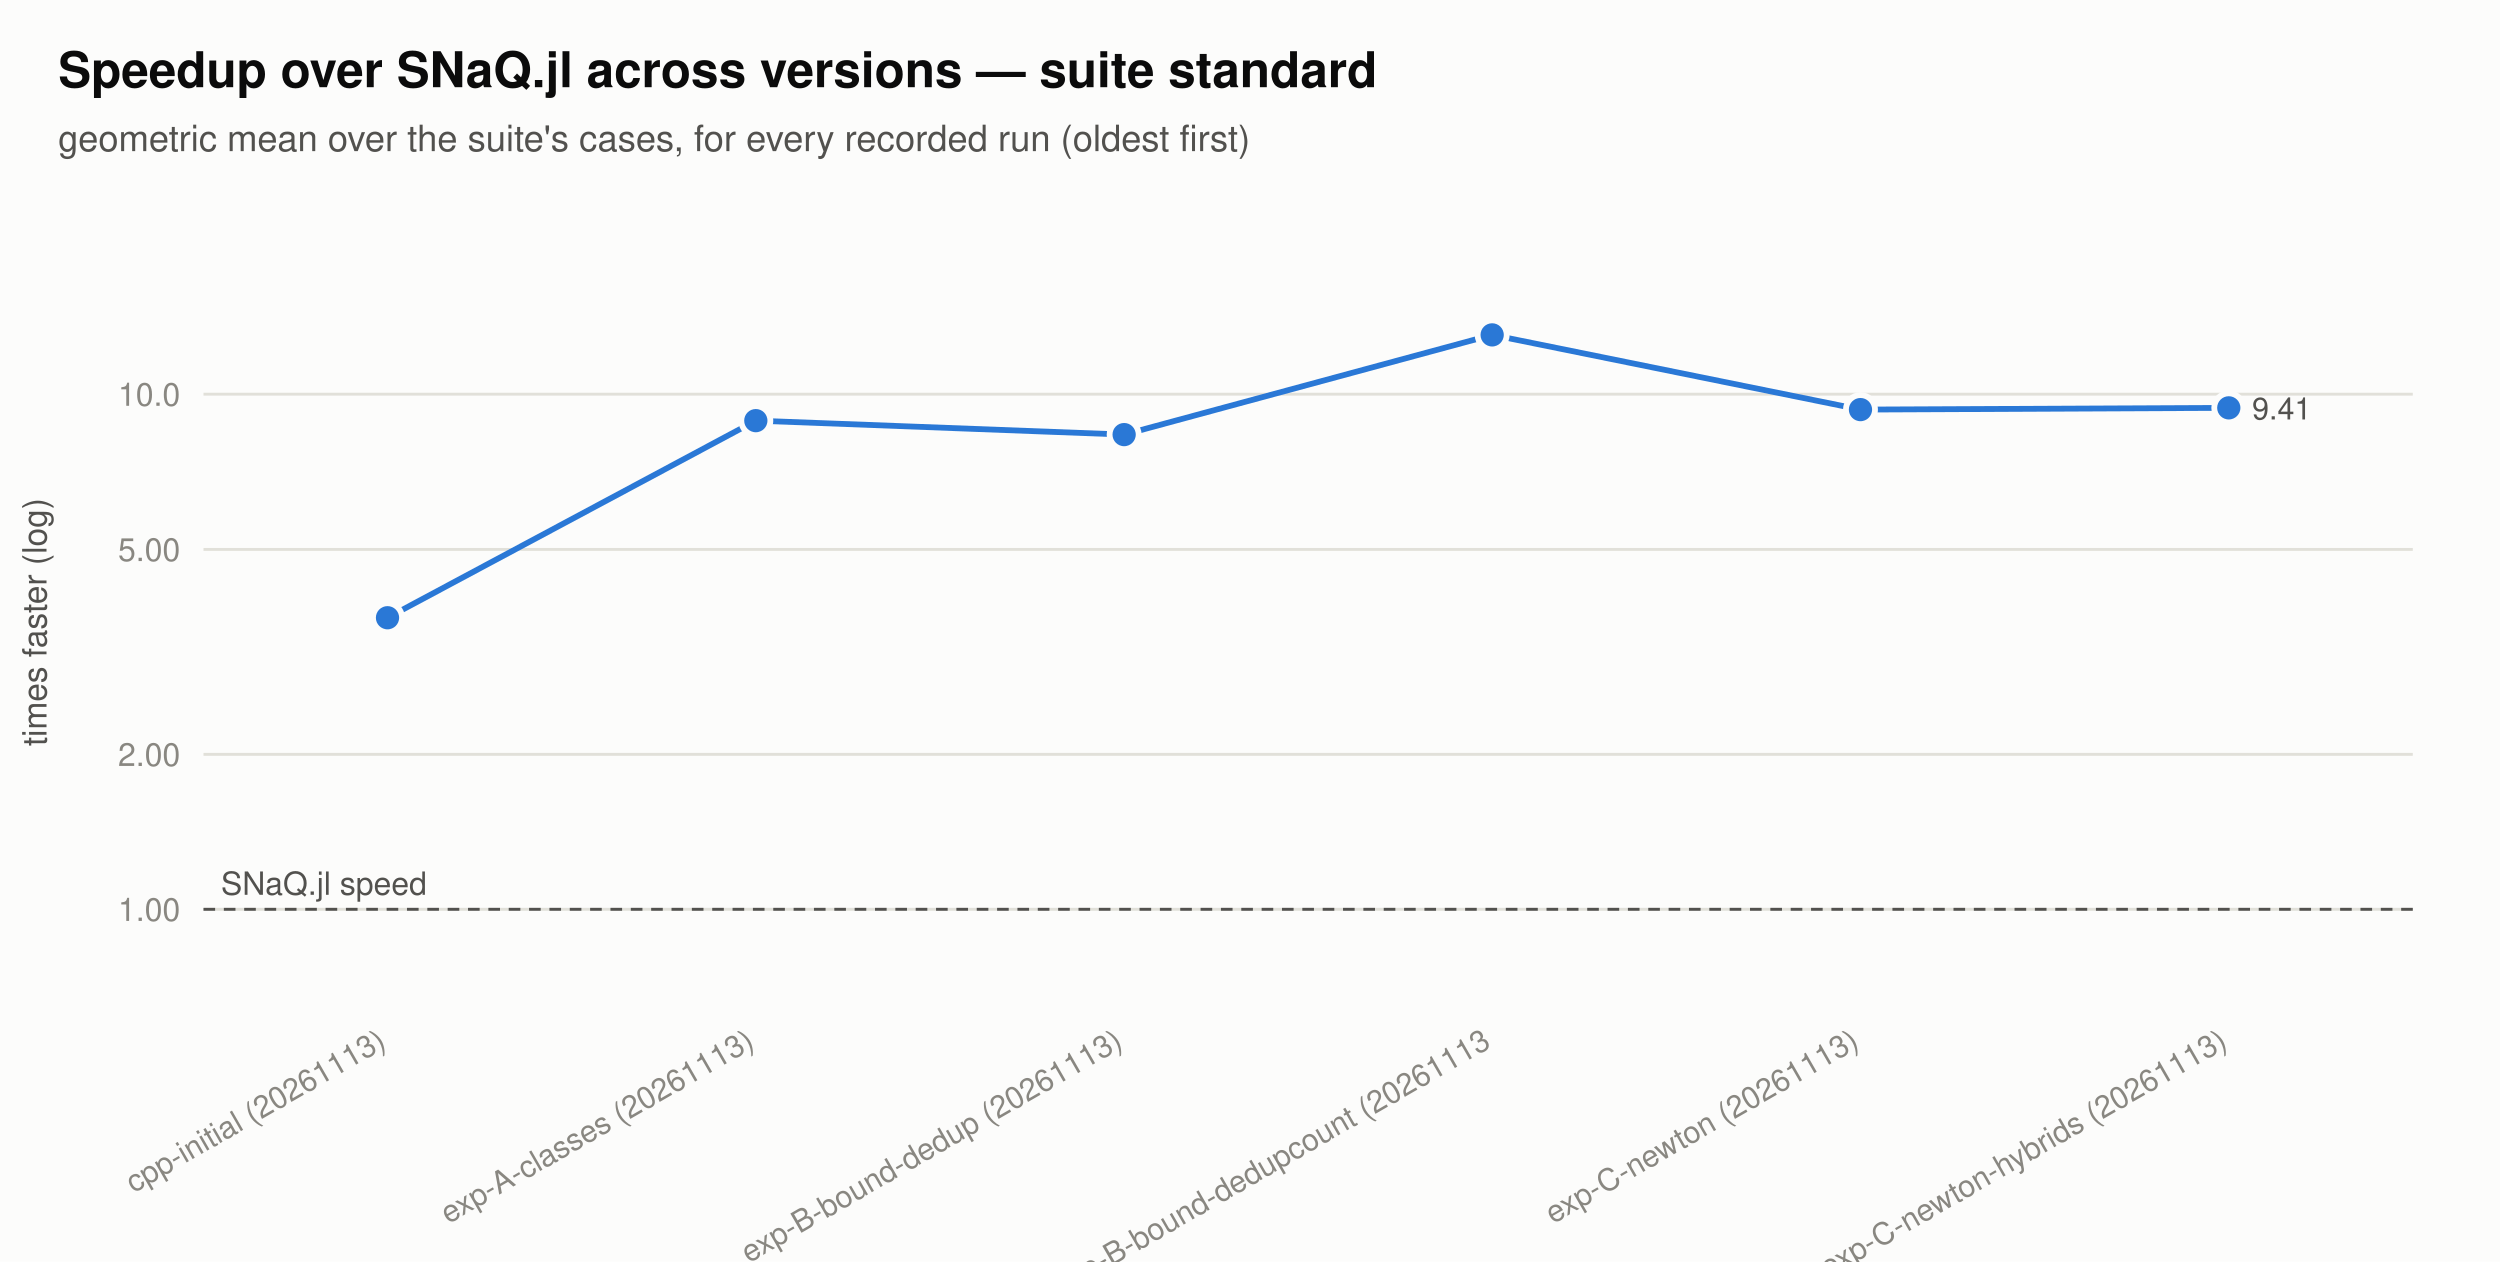
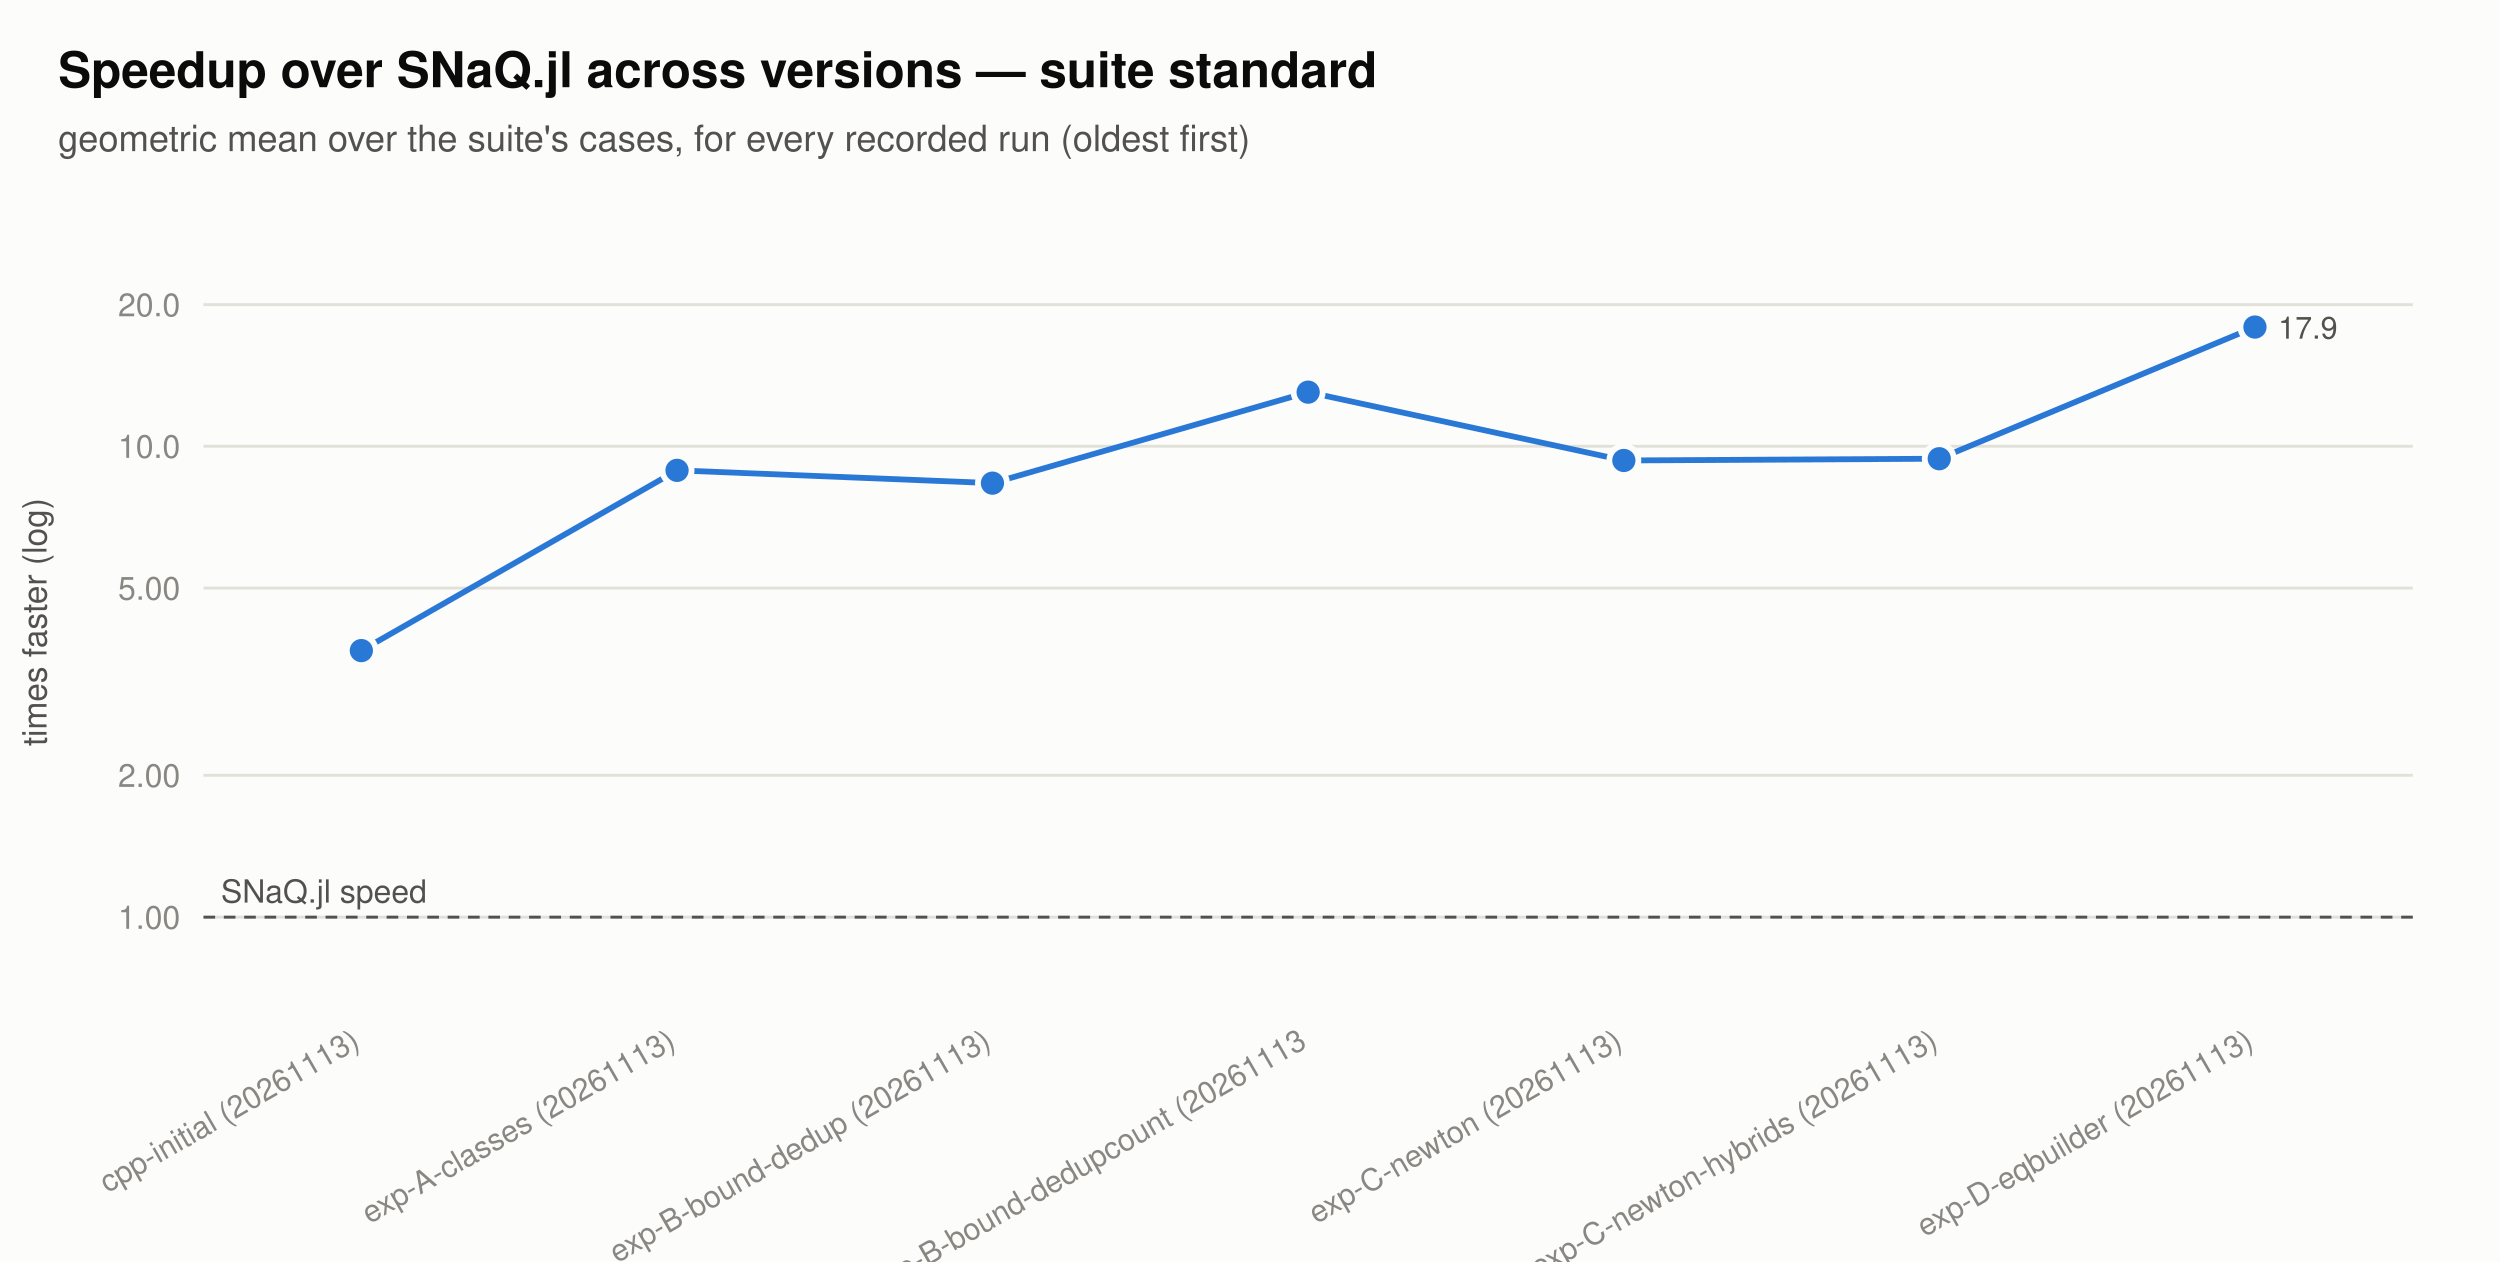
<svg xmlns="http://www.w3.org/2000/svg" width="860" height="434" viewBox="0 0 860 434" font-family="-apple-system, BlinkMacSystemFont, 'Segoe UI', Helvetica, Arial, sans-serif">
  <rect width="860" height="434" fill="#fcfcfb" />
  <text x="20" y="30" font-size="17" font-weight="600" fill="#0b0b0b">Speedup over SNaQ.jl across versions — suite standard</text>
  <text x="20" y="52" font-size="12.5" fill="#52514e">geometric mean over the suite's cases, for every recorded run (oldest first)</text>
-   <line x1="70" y1="312.8" x2="830" y2="312.8" stroke="#e1e0d9" stroke-width="1" />
-   <text x="62" y="316.8" font-size="11" fill="#898781" text-anchor="end">1.00</text>
-   <line x1="70" y1="259.5" x2="830" y2="259.5" stroke="#e1e0d9" stroke-width="1" />
-   <text x="62" y="263.5" font-size="11" fill="#898781" text-anchor="end">2.00</text>
-   <line x1="70" y1="189.0" x2="830" y2="189.0" stroke="#e1e0d9" stroke-width="1" />
-   <text x="62" y="193.0" font-size="11" fill="#898781" text-anchor="end">5.00</text>
-   <line x1="70" y1="135.6" x2="830" y2="135.6" stroke="#e1e0d9" stroke-width="1" />
-   <text x="62" y="139.6" font-size="11" fill="#898781" text-anchor="end">10.0</text>
+   <line x1="70" y1="315.5" x2="830" y2="315.5" stroke="#e1e0d9" stroke-width="1" />
+   <text x="62" y="319.5" font-size="11" fill="#898781" text-anchor="end">1.00</text>
+   <line x1="70" y1="266.7" x2="830" y2="266.7" stroke="#e1e0d9" stroke-width="1" />
+   <text x="62" y="270.7" font-size="11" fill="#898781" text-anchor="end">2.00</text>
+   <line x1="70" y1="202.3" x2="830" y2="202.3" stroke="#e1e0d9" stroke-width="1" />
+   <text x="62" y="206.3" font-size="11" fill="#898781" text-anchor="end">5.00</text>
+   <line x1="70" y1="153.5" x2="830" y2="153.5" stroke="#e1e0d9" stroke-width="1" />
+   <text x="62" y="157.5" font-size="11" fill="#898781" text-anchor="end">10.0</text>
+   <line x1="70" y1="104.8" x2="830" y2="104.8" stroke="#e1e0d9" stroke-width="1" />
+   <text x="62" y="108.8" font-size="11" fill="#898781" text-anchor="end">20.0</text>
  <text x="16" y="214.0" font-size="11.5" fill="#52514e" text-anchor="middle" transform="rotate(-90 16 214.0)">times faster (log)</text>
-   <line x1="70" y1="312.8" x2="830" y2="312.8" stroke="#52514e" stroke-width="1" stroke-dasharray="4 3" />
-   <text x="76" y="307.8" font-size="11" fill="#52514e">SNaQ.jl speed</text>
-   <text x="133.3" y="360" font-size="10.5" fill="#898781" text-anchor="end" transform="rotate(-30 133.3 360)">cpp-initial (20261113)</text>
-   <text x="260.0" y="360" font-size="10.5" fill="#898781" text-anchor="end" transform="rotate(-30 260.0 360)">exp-A-classes (20261113)</text>
-   <text x="386.7" y="360" font-size="10.5" fill="#898781" text-anchor="end" transform="rotate(-30 386.7 360)">exp-B-bound-dedup (20261113)</text>
-   <text x="513.3" y="360" font-size="10.5" fill="#898781" text-anchor="end" transform="rotate(-30 513.3 360)">exp-B-bound-dedupcount (20261113</text>
-   <text x="640.0" y="360" font-size="10.5" fill="#898781" text-anchor="end" transform="rotate(-30 640.0 360)">exp-C-newton (20261113)</text>
-   <text x="766.7" y="360" font-size="10.5" fill="#898781" text-anchor="end" transform="rotate(-30 766.7 360)">exp-C-newton-hybrids (20261113)</text>
-   <path d="M133.3,212.5 L260.0,144.7 L386.7,149.5 L513.3,115.2 L640.0,140.9 L766.7,140.3" fill="none" stroke="#2a78d6" stroke-width="2" stroke-linejoin="round" />
+   <line x1="70" y1="315.5" x2="830" y2="315.5" stroke="#52514e" stroke-width="1" stroke-dasharray="4 3" />
+   <text x="76" y="310.5" font-size="11" fill="#52514e">SNaQ.jl speed</text>
+   <text x="124.3" y="360" font-size="10.5" fill="#898781" text-anchor="end" transform="rotate(-30 124.3 360)">cpp-initial (20261113)</text>
+   <text x="232.9" y="360" font-size="10.5" fill="#898781" text-anchor="end" transform="rotate(-30 232.9 360)">exp-A-classes (20261113)</text>
+   <text x="341.4" y="360" font-size="10.5" fill="#898781" text-anchor="end" transform="rotate(-30 341.4 360)">exp-B-bound-dedup (20261113)</text>
+   <text x="450.0" y="360" font-size="10.5" fill="#898781" text-anchor="end" transform="rotate(-30 450.0 360)">exp-B-bound-dedupcount (20261113</text>
+   <text x="558.6" y="360" font-size="10.5" fill="#898781" text-anchor="end" transform="rotate(-30 558.6 360)">exp-C-newton (20261113)</text>
+   <text x="667.1" y="360" font-size="10.5" fill="#898781" text-anchor="end" transform="rotate(-30 667.1 360)">exp-C-newton-hybrids (20261113)</text>
+   <text x="775.7" y="360" font-size="10.5" fill="#898781" text-anchor="end" transform="rotate(-30 775.7 360)">exp-D-eqbuilder (20261113)</text>
+   <path d="M124.3,223.8 L232.9,161.8 L341.4,166.2 L450.0,134.9 L558.6,158.4 L667.1,157.8 L775.7,112.5" fill="none" stroke="#2a78d6" stroke-width="2" stroke-linejoin="round" />
  <g>
-     <circle cx="133.3" cy="212.5" r="5" fill="#2a78d6" stroke="#fcfcfb" stroke-width="2" />
+     <circle cx="124.3" cy="223.8" r="5" fill="#2a78d6" stroke="#fcfcfb" stroke-width="2" />
  </g>
  <g>
-     <circle cx="260.0" cy="144.7" r="5" fill="#2a78d6" stroke="#fcfcfb" stroke-width="2" />
+     <circle cx="232.9" cy="161.8" r="5" fill="#2a78d6" stroke="#fcfcfb" stroke-width="2" />
  </g>
  <g>
-     <circle cx="386.7" cy="149.5" r="5" fill="#2a78d6" stroke="#fcfcfb" stroke-width="2" />
+     <circle cx="341.4" cy="166.2" r="5" fill="#2a78d6" stroke="#fcfcfb" stroke-width="2" />
  </g>
  <g>
-     <circle cx="513.3" cy="115.2" r="5" fill="#2a78d6" stroke="#fcfcfb" stroke-width="2" />
+     <circle cx="450.0" cy="134.9" r="5" fill="#2a78d6" stroke="#fcfcfb" stroke-width="2" />
  </g>
  <g>
-     <circle cx="640.0" cy="140.9" r="5" fill="#2a78d6" stroke="#fcfcfb" stroke-width="2" />
+     <circle cx="558.6" cy="158.4" r="5" fill="#2a78d6" stroke="#fcfcfb" stroke-width="2" />
  </g>
  <g>
-     <circle cx="766.7" cy="140.3" r="5" fill="#2a78d6" stroke="#fcfcfb" stroke-width="2" />
+     <circle cx="667.1" cy="157.8" r="5" fill="#2a78d6" stroke="#fcfcfb" stroke-width="2" />
  </g>
-   <text x="774.7" y="144.3" font-size="10.5" fill="#52514e">9.41</text>
+   <g>
+     <circle cx="775.7" cy="112.5" r="5" fill="#2a78d6" stroke="#fcfcfb" stroke-width="2" />
+   </g>
+   <text x="783.7" y="116.5" font-size="10.5" fill="#52514e">17.9</text>
</svg>
